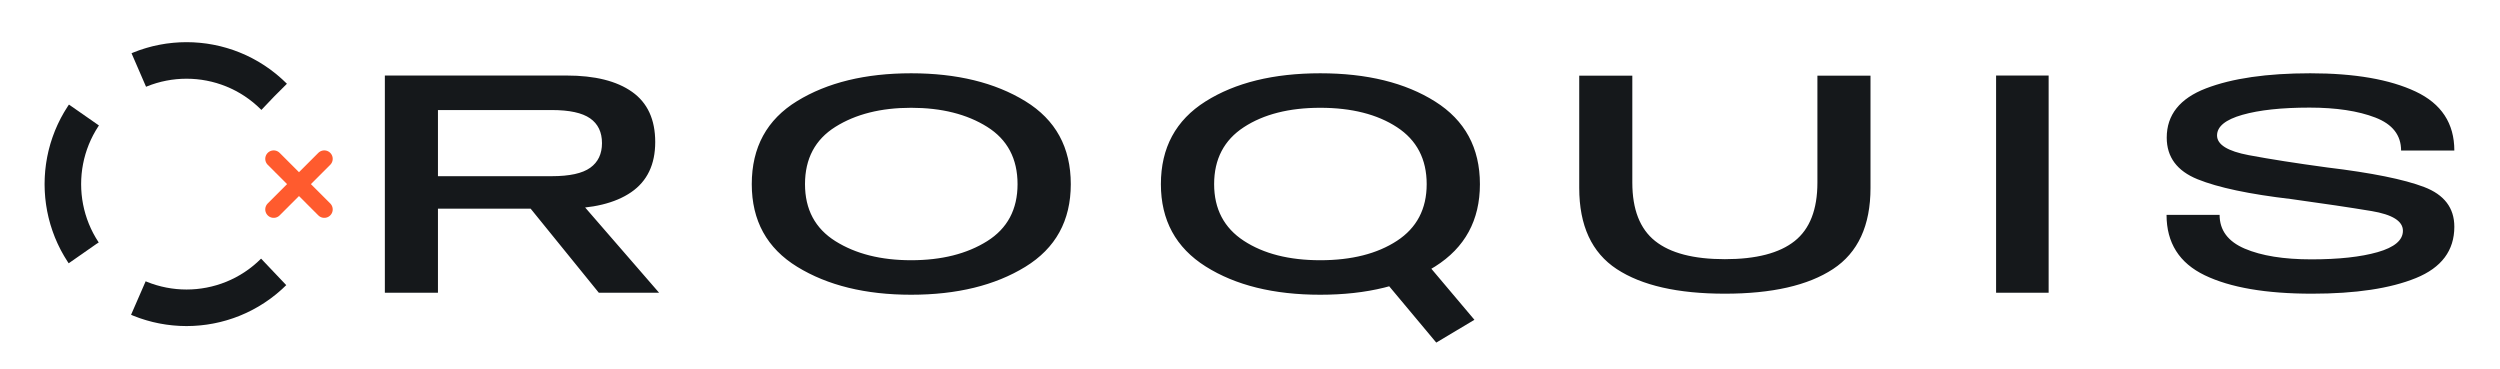
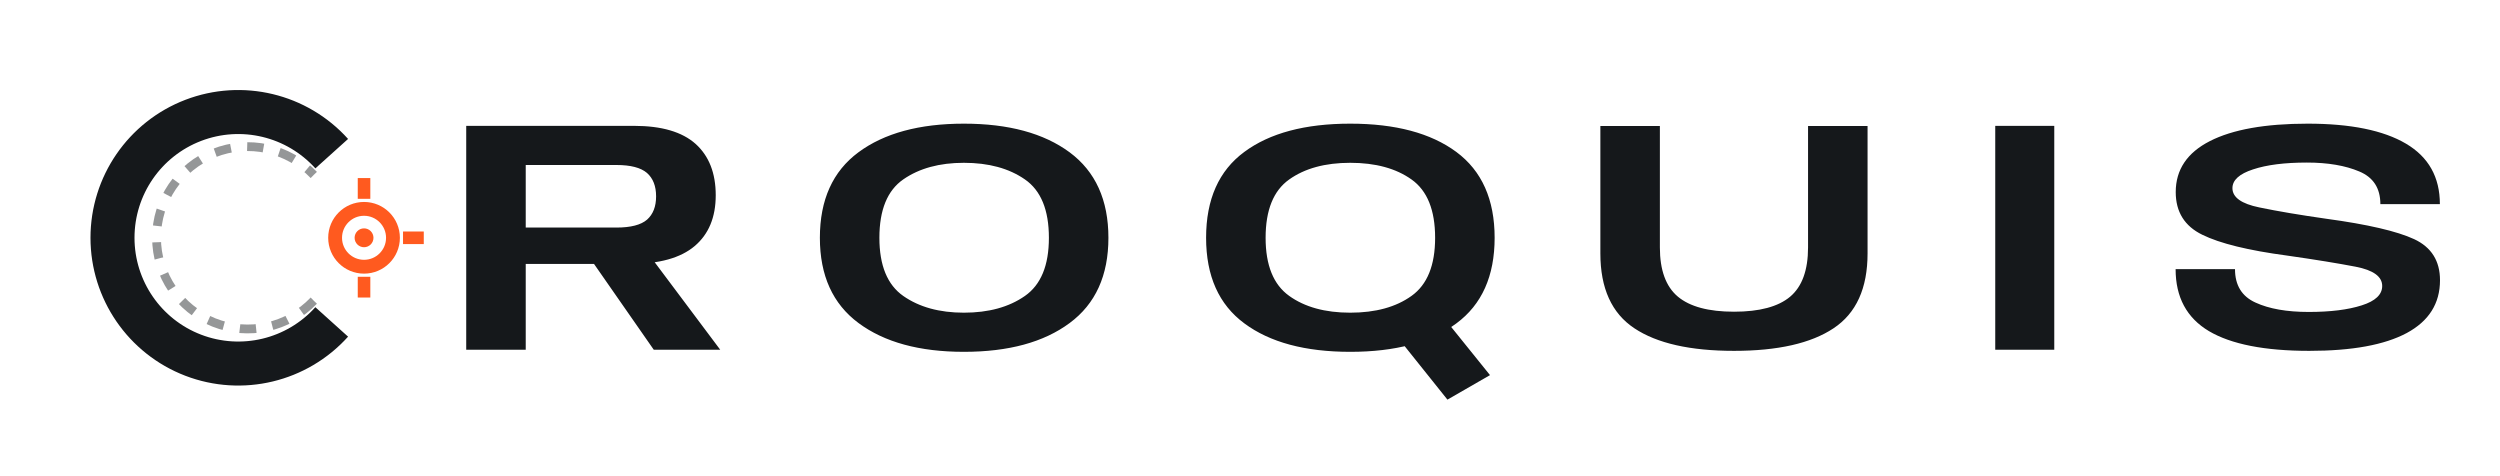
- <svg xmlns="http://www.w3.org/2000/svg" viewBox="0 0 645.17 95.21" width="645" height="95" role="img" aria-label="Croquis">
-   <g transform="translate(4 4) scale(0.7268)">
-     <path d="M91.11 28.89 A44 44 0 1 0 91.11 91.11" fill="none" stroke="#15181B" stroke-width="13" stroke-dasharray="52 25.6" />
-     <path d="M91 51 L109 69 M109 51 L91 69" fill="none" stroke="#FF5B2E" stroke-width="6" stroke-linecap="round" />
+ <svg xmlns="http://www.w3.org/2000/svg" viewBox="0 0 204.92 39.00" width="205" height="39" role="img" aria-label="Croquis">
+   <g transform="translate(3 3) scale(0.5156)">
+     <path d="M 46.86 45.38 A 20 20 0 1 1 46.86 18.62" fill="none" stroke="#15181B" stroke-width="7" />
+     <path d="M 44 42 A 14.5 14.5 0 1 1 44 22" fill="none" stroke="#15181B" stroke-width="1.4" opacity="0.45" stroke-dasharray="2.6 2.6" />
+     <g>
+       <circle cx="52" cy="32" r="4.6" fill="none" stroke="#ff5a1f" stroke-width="2.2" />
+       <path d="M52 22.5L52 25.8M52 38.2L52 41.5M58.2 32L61.5 32" fill="none" stroke="#ff5a1f" stroke-width="2" />
+       <circle cx="52" cy="32" r="1.5" fill="#ff5a1f" />
+     </g>
  </g>
-   <g transform="translate(92.88 19.53)">
-     <path d="M6.004 56.16H19.734V34.432H52.068Q63.493 34.432 69.703 30.163Q75.913 25.894 75.913 17.198Q75.913 8.455 69.939 4.228Q63.964 0.0 53.01 0.0H6.004ZM61.328 56.16H76.909L53.699 29.4H39.626ZM19.734 26.027V8.924H49.158Q56 8.924 59.074 11.07Q62.148 13.216 62.148 17.481Q62.148 21.662 59.115 23.844Q56.083 26.027 49.158 26.027Z M142.079 56.681Q159.83 56.681 171.598 49.468Q183.366 42.255 183.366 28.086Q183.366 13.833 171.598 6.625Q159.83 -0.582 142.079 -0.582Q124.329 -0.582 112.602 6.602Q100.876 13.786 100.876 28.086Q100.876 42.255 112.644 49.468Q124.412 56.681 142.079 56.681ZM142.079 47.757Q130.362 47.757 122.501 42.825Q114.641 37.892 114.641 28.086Q114.641 18.195 122.501 13.268Q130.362 8.341 142.079 8.341Q153.88 8.341 161.741 13.268Q169.601 18.195 169.601 28.086Q169.601 37.892 161.741 42.825Q153.88 47.757 142.079 47.757Z M277.867 69.053 287.733 63.158 273.023 45.724 262.664 50.865ZM247.868 56.681Q265.98 56.681 277.567 49.378Q289.155 42.074 289.155 28.086Q289.155 14.014 277.567 6.716Q265.98 -0.582 247.868 -0.582Q229.757 -0.582 218.211 6.692Q206.664 13.967 206.664 28.086Q206.664 42.074 218.252 49.378Q229.84 56.681 247.868 56.681ZM247.868 47.757Q235.79 47.757 228.11 42.735Q220.43 37.712 220.43 28.086Q220.43 18.376 228.11 13.359Q235.79 8.341 247.868 8.341Q260.03 8.341 267.71 13.359Q275.39 18.376 275.39 28.086Q275.39 37.712 267.71 42.735Q260.03 47.757 247.868 47.757Z M352.491 56.41Q370.757 56.41 380.453 50.041Q390.149 43.672 390.149 29.052V0.036H376.42V27.68Q376.42 38.129 370.526 42.807Q364.633 47.486 352.491 47.486Q340.35 47.486 334.456 42.784Q328.562 38.082 328.562 27.68V0.036H314.833V29.052Q314.833 43.672 324.529 50.041Q334.225 56.41 352.491 56.41Z M422.621 56.16H436.209V0.0H422.621Z M504.291 56.41Q521.252 56.41 531.18 52.368Q541.109 48.326 541.109 39.098Q541.109 31.805 533.292 28.825Q525.474 25.845 508.226 23.767Q496.199 22.138 487.977 20.594Q479.755 19.05 479.755 15.495Q479.755 12.023 486.313 10.159Q492.87 8.294 503.667 8.294Q514.008 8.294 520.676 10.864Q527.344 13.433 527.344 19.394H541.109Q541.109 8.849 531.084 4.133Q521.058 -0.582 503.856 -0.582Q487.051 -0.582 476.897 3.32Q466.744 7.223 466.744 16.06Q466.744 23.589 474.719 26.819Q482.694 30.048 498.975 31.949Q511.499 33.679 519.657 35.035Q527.815 36.391 527.815 40.135Q527.815 43.798 521.276 45.665Q514.736 47.533 504.126 47.533Q493.407 47.533 486.911 44.76Q480.415 41.986 480.415 36.026H466.697Q466.697 46.892 476.581 51.651Q486.465 56.41 504.291 56.41Z" fill="#15181B" />
+   <g transform="translate(36.55 10.32)">
+     <path d="M1.64 18.36H6.52V11.32H15.12Q18.64 11.32 20.37 9.86Q22.1 8.4 22.1 5.69Q22.1 2.97 20.45 1.48Q18.79 0 15.41 0H1.64ZM17.02 18.36H22.47L15.93 9.63L10.99 9.7ZM6.52 8.34V3.21H13.96Q15.7 3.21 16.46 3.86Q17.21 4.52 17.21 5.78Q17.21 7.03 16.47 7.69Q15.72 8.34 13.96 8.34Z M42.45 18.53Q47.94 18.53 51.12 16.17Q54.3 13.82 54.3 9.18Q54.3 4.53 51.12 2.17Q47.94 -0.18 42.45 -0.18Q36.97 -0.18 33.8 2.17Q30.64 4.51 30.64 9.18Q30.64 13.82 33.81 16.17Q36.99 18.53 42.45 18.53ZM42.45 15.32Q39.44 15.32 37.48 13.95Q35.52 12.58 35.52 9.18Q35.52 5.75 37.48 4.39Q39.44 3.03 42.45 3.03Q45.49 3.03 47.45 4.39Q49.42 5.75 49.42 9.18Q49.42 12.58 47.45 13.95Q45.49 15.32 42.45 15.32Z M82.1 22.45 85.59 20.44 81.19 14.98 77.54 16.75ZM74.13 18.53Q79.69 18.53 82.83 16.2Q85.97 13.88 85.97 9.18Q85.97 4.47 82.83 2.14Q79.69 -0.18 74.13 -0.18Q68.57 -0.18 65.44 2.14Q62.31 4.45 62.31 9.18Q62.31 13.88 65.45 16.2Q68.59 18.53 74.13 18.53ZM74.13 15.32Q71.04 15.32 69.12 13.94Q67.19 12.56 67.19 9.18Q67.19 5.77 69.12 4.4Q71.04 3.03 74.13 3.03Q77.24 3.03 79.16 4.4Q81.09 5.77 81.09 9.18Q81.09 12.56 79.16 13.94Q77.24 15.32 74.13 15.32Z M105.6 18.45Q110.98 18.45 113.76 16.6Q116.55 14.75 116.55 10.46V0.01H111.67V9.97Q111.67 12.77 110.2 14.01Q108.73 15.24 105.6 15.24Q102.47 15.24 100.99 14Q99.52 12.76 99.52 9.97V0.01H94.64V10.46Q94.64 14.75 97.43 16.6Q100.21 18.45 105.6 18.45Z M127.02 18.36H131.86V0H127.02Z M152.77 18.45Q158.03 18.45 160.76 16.99Q163.49 15.52 163.49 12.66Q163.49 10.28 161.37 9.29Q159.25 8.31 154.18 7.62Q150.89 7.15 148.68 6.69Q146.47 6.24 146.47 5.11Q146.47 4.12 148.16 3.57Q149.84 3.01 152.57 3.01Q155.15 3.01 156.87 3.74Q158.6 4.46 158.6 6.42H163.48Q163.48 3.1 160.7 1.46Q157.92 -0.18 152.64 -0.18Q147.42 -0.18 144.62 1.25Q141.82 2.68 141.82 5.43Q141.82 7.87 144 8.93Q146.17 10 150.97 10.64Q154.39 11.13 156.57 11.55Q158.75 11.97 158.75 13.13Q158.75 14.19 157.07 14.72Q155.39 15.26 152.72 15.26Q150.03 15.26 148.36 14.49Q146.68 13.73 146.68 11.75H141.81Q141.81 15.2 144.54 16.83Q147.28 18.45 152.77 18.45Z" fill="#15181B" />
  </g>
</svg>
